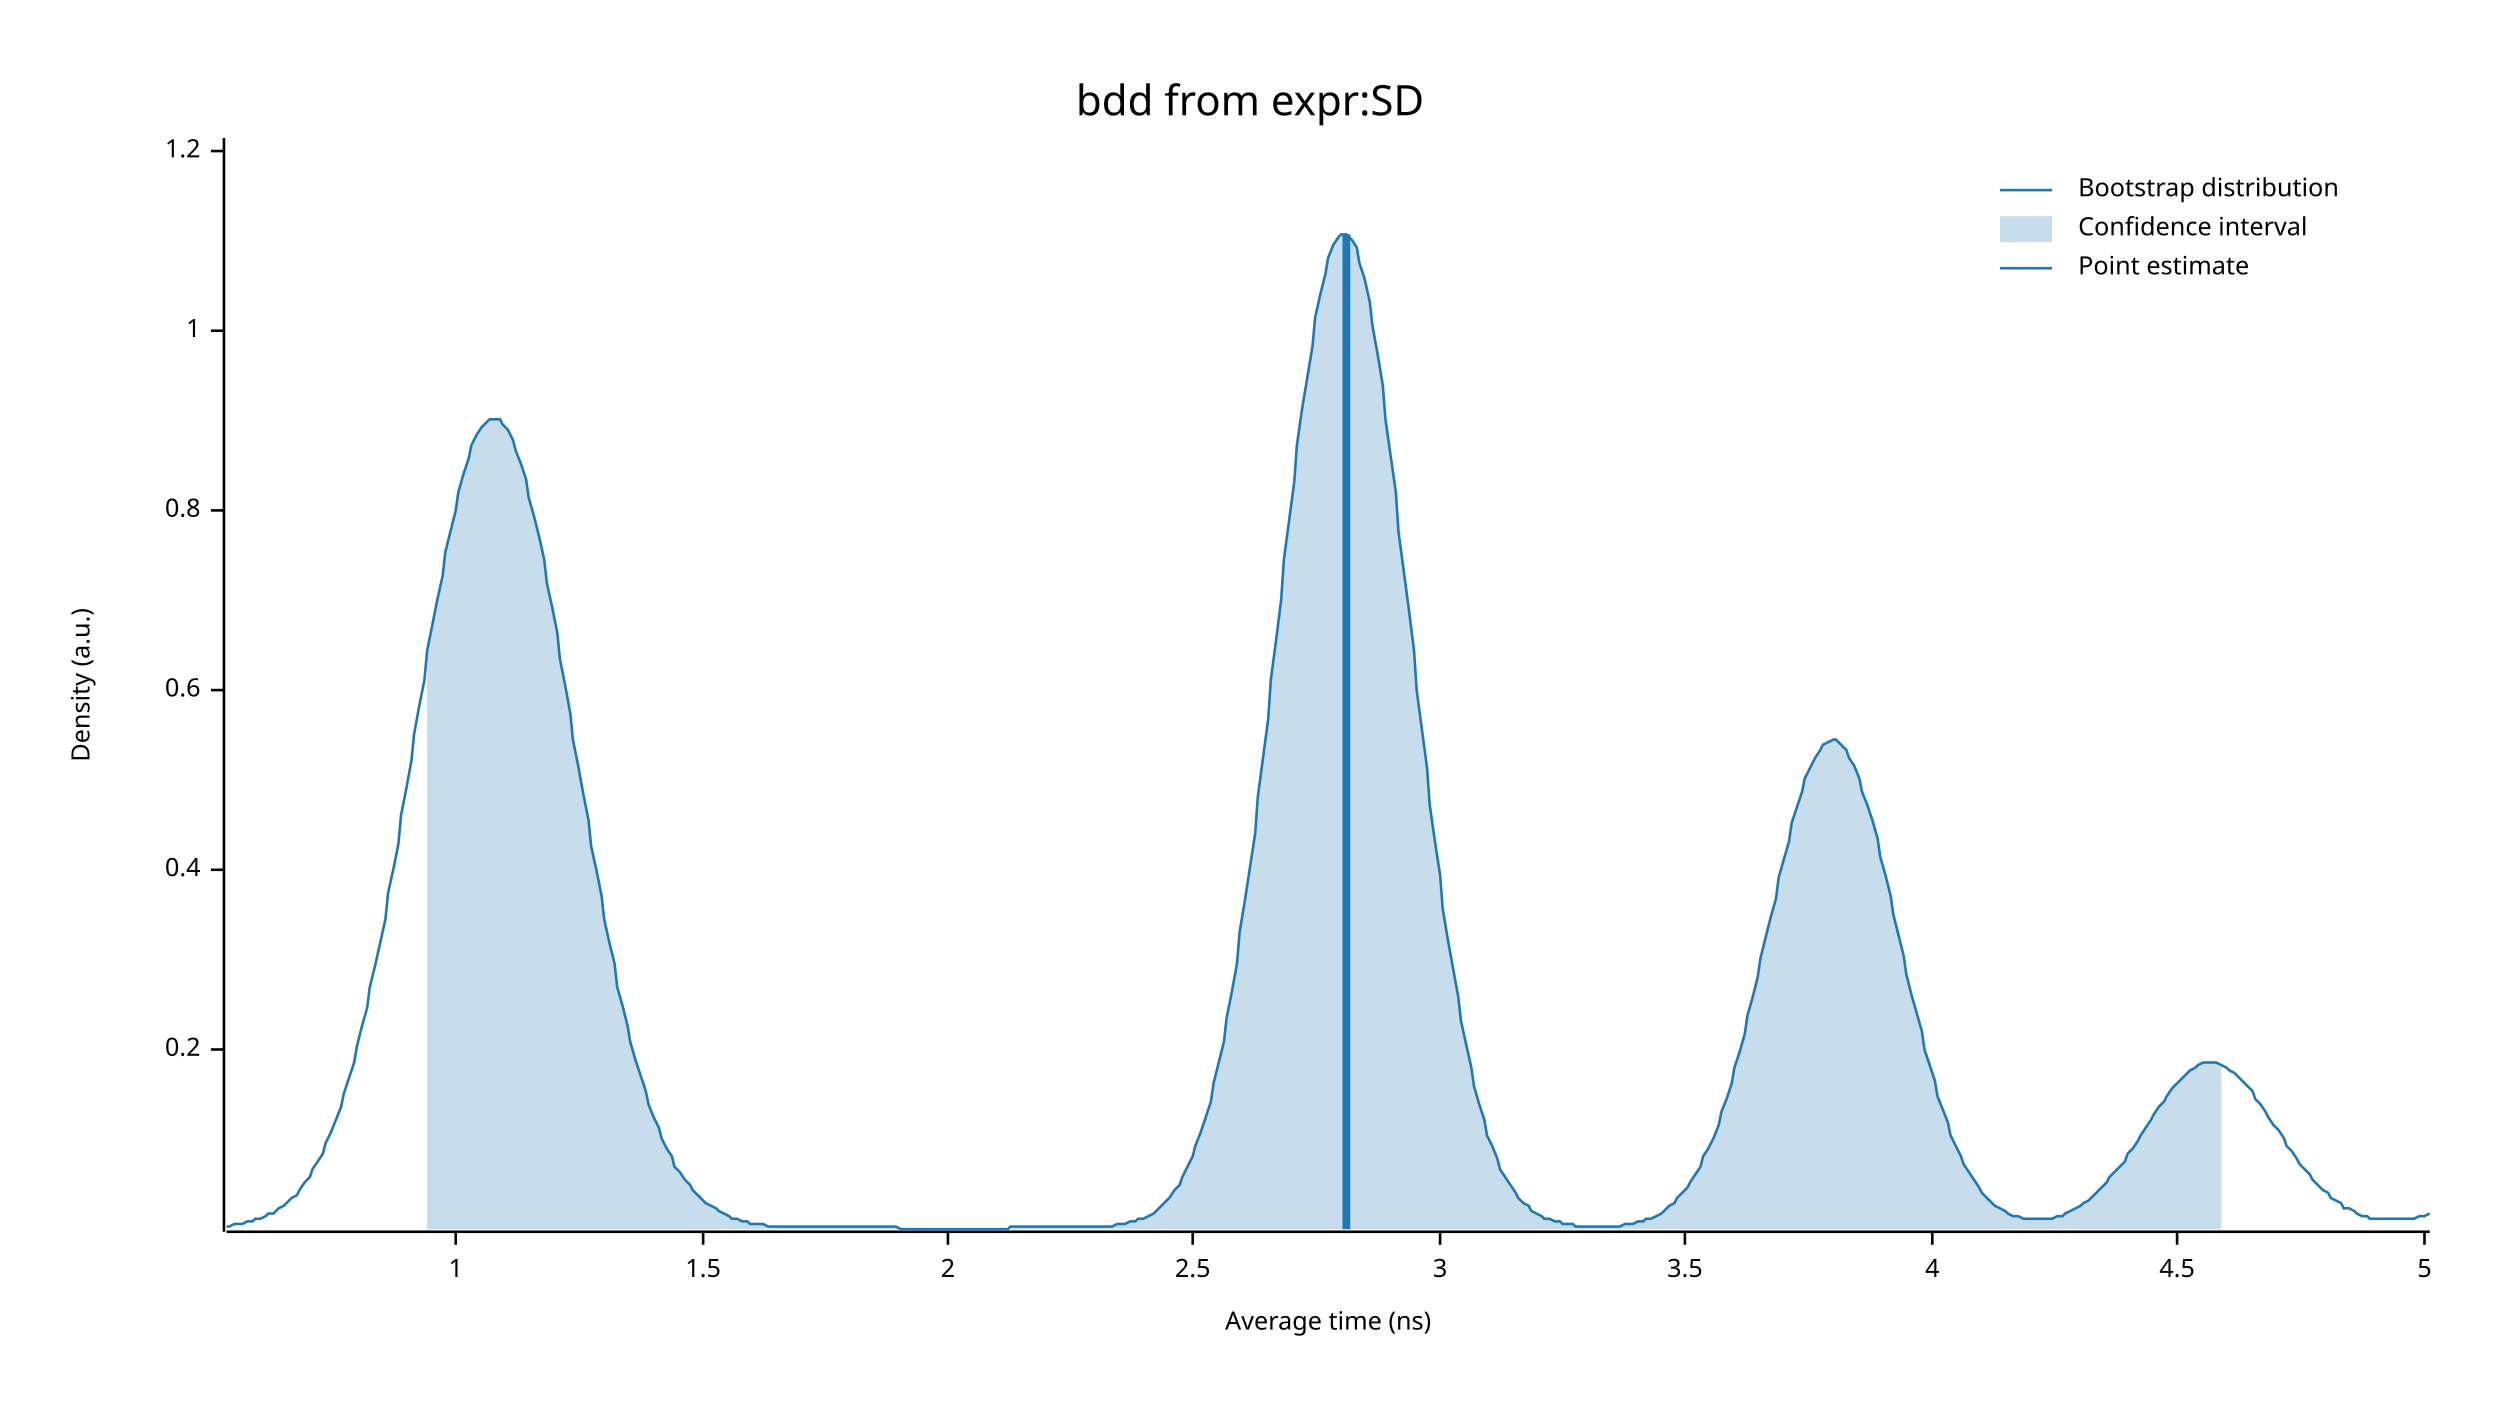
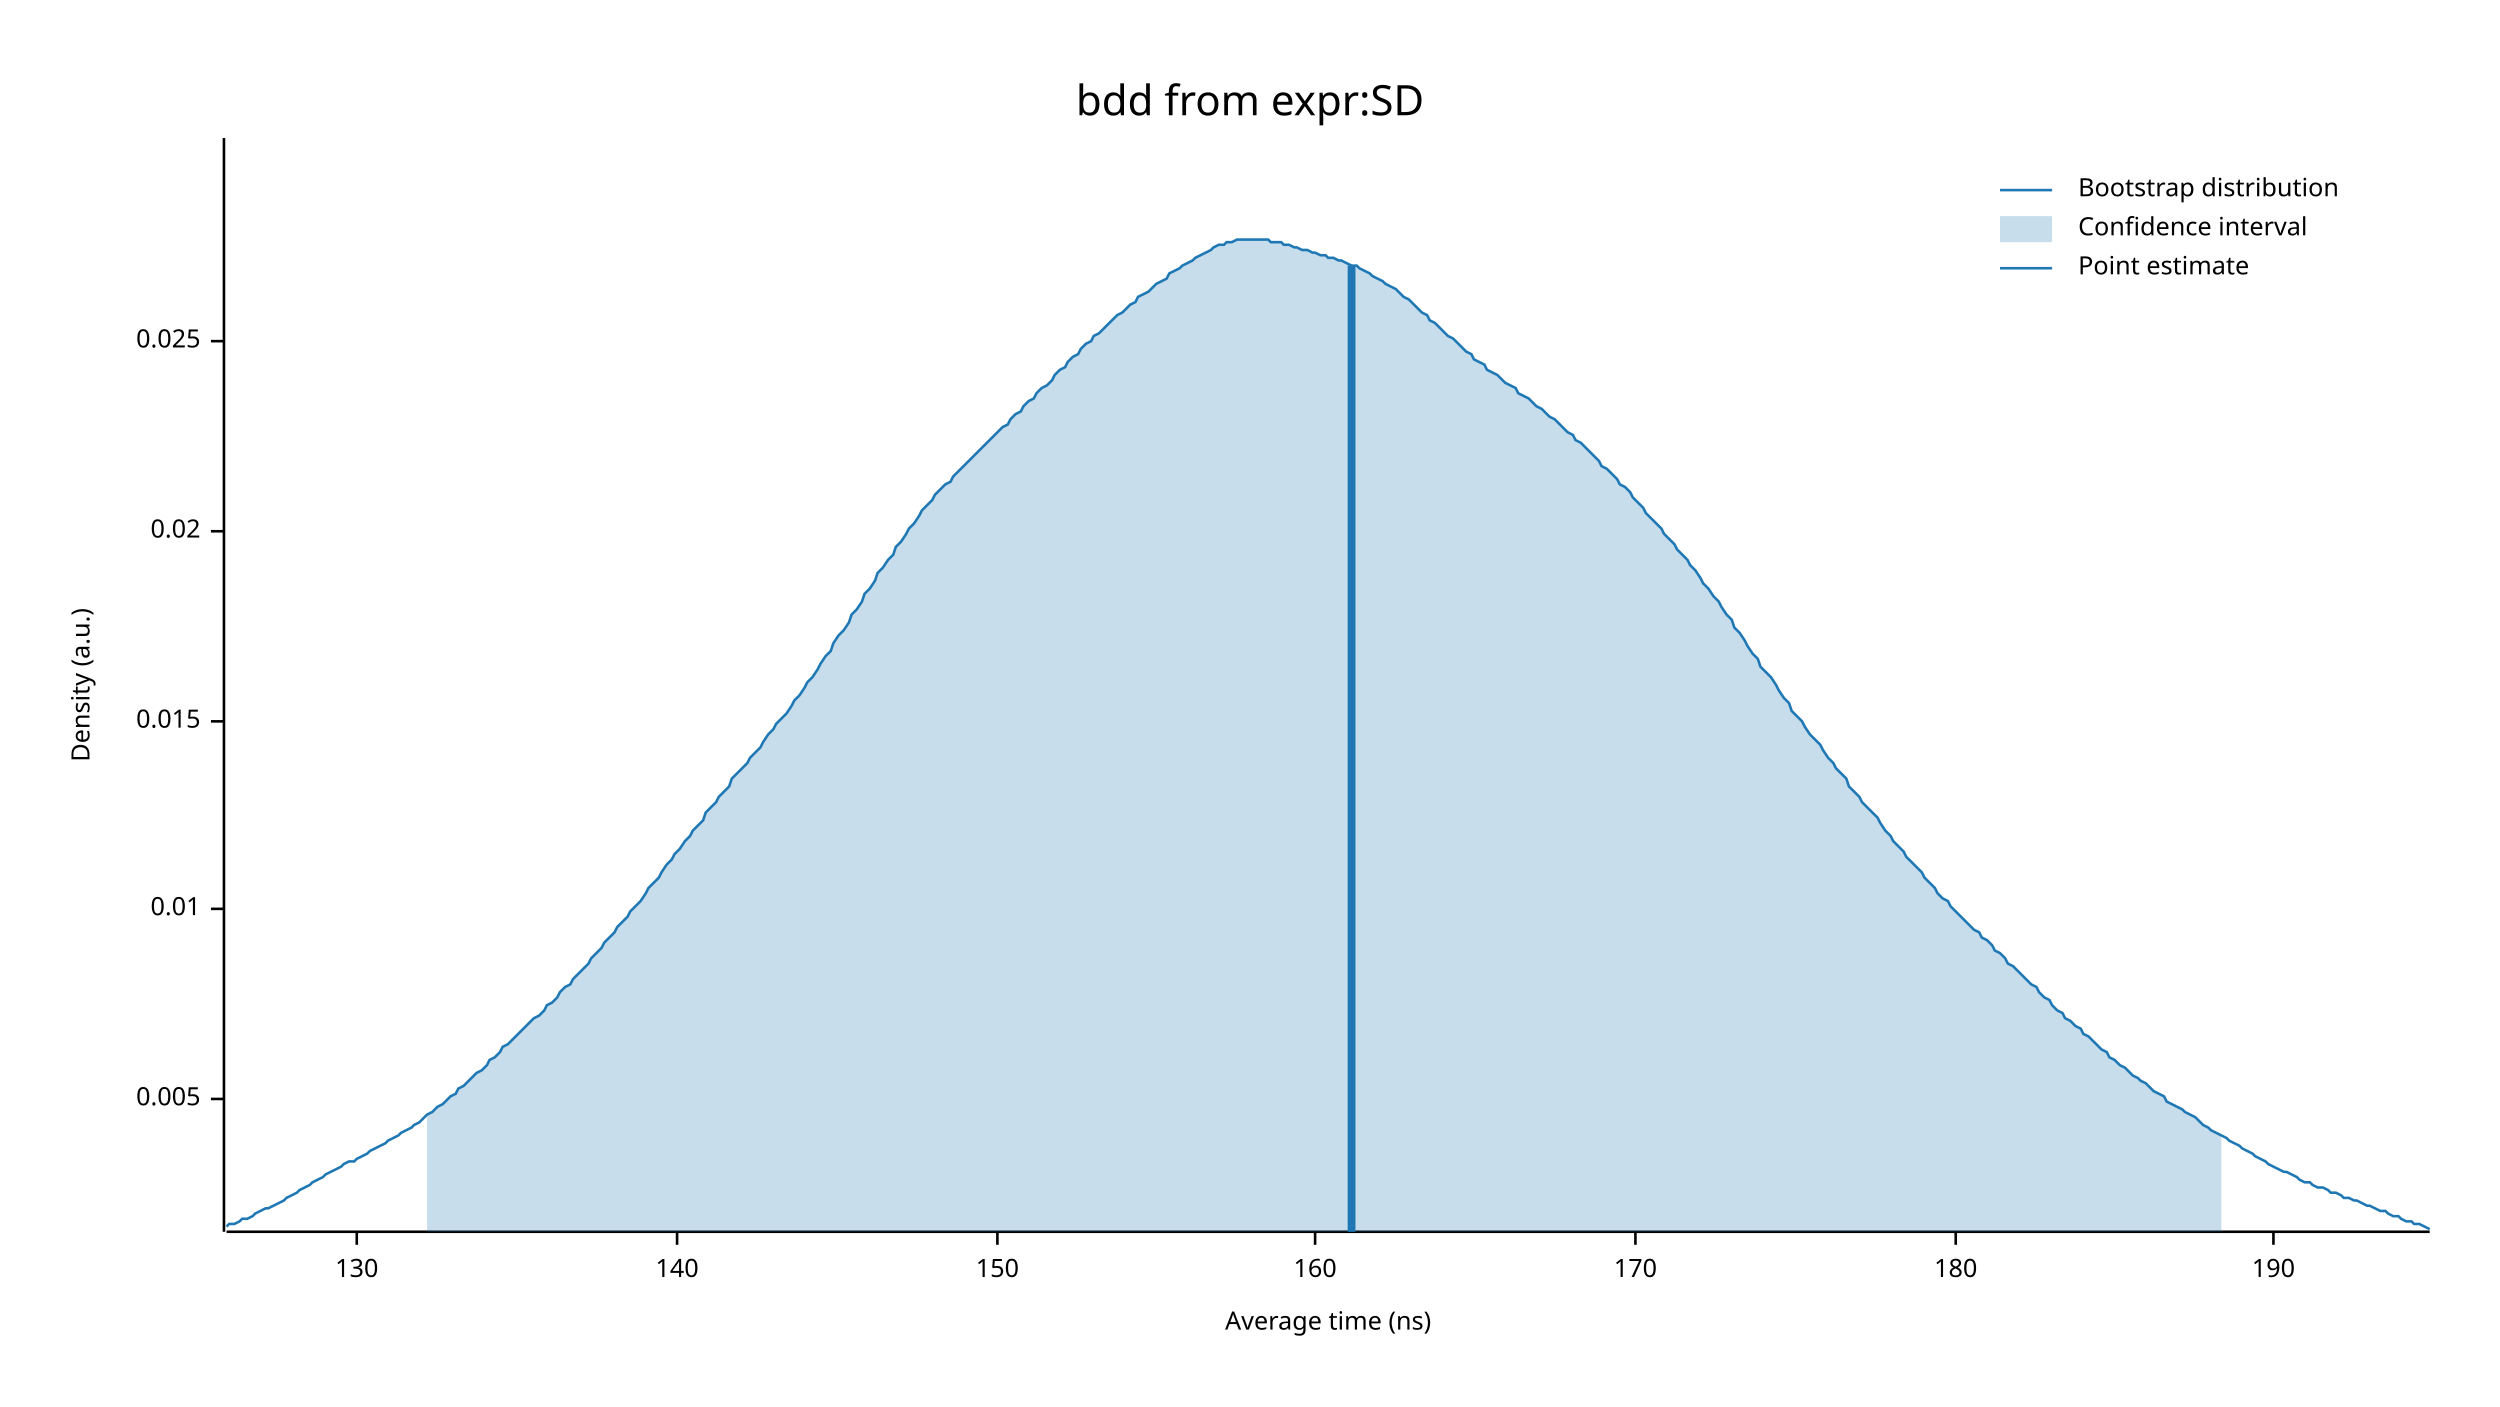
<svg xmlns="http://www.w3.org/2000/svg" width="960" height="540" viewBox="0 0 960 540">
  <text x="480" y="32" dy="0.76em" text-anchor="middle" font-family="sans-serif" font-size="16.129" opacity="1" fill="#000000">
bdd from expr:SD
</text>
  <text x="27" y="263" dy="0.76em" text-anchor="middle" font-family="sans-serif" font-size="9.677" opacity="1" fill="#000000" transform="rotate(270, 27, 263)">
Density (a.u.)
</text>
  <text x="510" y="513" dy="-0.5ex" text-anchor="middle" font-family="sans-serif" font-size="9.677" opacity="1" fill="#000000">
Average time (ns)
</text>
  <polyline fill="none" opacity="1" stroke="#000000" stroke-width="1" points="86,53 86,473 " />
-   <text x="77" y="403" dy="0.5ex" text-anchor="end" font-family="sans-serif" font-size="9.677" opacity="1" fill="#000000">
- 0.2
+   <text x="77" y="422" dy="0.5ex" text-anchor="end" font-family="sans-serif" font-size="9.677" opacity="1" fill="#000000">
+ 0.005
</text>
-   <polyline fill="none" opacity="1" stroke="#000000" stroke-width="1" points="81,403 86,403 " />
-   <text x="77" y="334" dy="0.5ex" text-anchor="end" font-family="sans-serif" font-size="9.677" opacity="1" fill="#000000">
- 0.4
+   <polyline fill="none" opacity="1" stroke="#000000" stroke-width="1" points="81,422 86,422 " />
+   <text x="77" y="349" dy="0.5ex" text-anchor="end" font-family="sans-serif" font-size="9.677" opacity="1" fill="#000000">
+ 0.01
</text>
-   <polyline fill="none" opacity="1" stroke="#000000" stroke-width="1" points="81,334 86,334 " />
-   <text x="77" y="265" dy="0.5ex" text-anchor="end" font-family="sans-serif" font-size="9.677" opacity="1" fill="#000000">
- 0.6
+   <polyline fill="none" opacity="1" stroke="#000000" stroke-width="1" points="81,349 86,349 " />
+   <text x="77" y="277" dy="0.5ex" text-anchor="end" font-family="sans-serif" font-size="9.677" opacity="1" fill="#000000">
+ 0.015
</text>
-   <polyline fill="none" opacity="1" stroke="#000000" stroke-width="1" points="81,265 86,265 " />
-   <text x="77" y="196" dy="0.5ex" text-anchor="end" font-family="sans-serif" font-size="9.677" opacity="1" fill="#000000">
- 0.8
+   <polyline fill="none" opacity="1" stroke="#000000" stroke-width="1" points="81,277 86,277 " />
+   <text x="77" y="204" dy="0.5ex" text-anchor="end" font-family="sans-serif" font-size="9.677" opacity="1" fill="#000000">
+ 0.02
</text>
-   <polyline fill="none" opacity="1" stroke="#000000" stroke-width="1" points="81,196 86,196 " />
-   <text x="77" y="127" dy="0.5ex" text-anchor="end" font-family="sans-serif" font-size="9.677" opacity="1" fill="#000000">
- 1
+   <polyline fill="none" opacity="1" stroke="#000000" stroke-width="1" points="81,204 86,204 " />
+   <text x="77" y="131" dy="0.5ex" text-anchor="end" font-family="sans-serif" font-size="9.677" opacity="1" fill="#000000">
+ 0.025
</text>
-   <polyline fill="none" opacity="1" stroke="#000000" stroke-width="1" points="81,127 86,127 " />
-   <text x="77" y="58" dy="0.5ex" text-anchor="end" font-family="sans-serif" font-size="9.677" opacity="1" fill="#000000">
- 1.2
+   <polyline fill="none" opacity="1" stroke="#000000" stroke-width="1" points="81,131 86,131 " />
+   <polyline fill="none" opacity="1" stroke="#000000" stroke-width="1" points="87,473 933,473 " />
+   <text x="137" y="483" dy="0.76em" text-anchor="middle" font-family="sans-serif" font-size="9.677" opacity="1" fill="#000000">
+ 130
</text>
-   <polyline fill="none" opacity="1" stroke="#000000" stroke-width="1" points="81,58 86,58 " />
-   <polyline fill="none" opacity="1" stroke="#000000" stroke-width="1" points="87,473 933,473 " />
-   <text x="175" y="483" dy="0.76em" text-anchor="middle" font-family="sans-serif" font-size="9.677" opacity="1" fill="#000000">
- 1
+   <polyline fill="none" opacity="1" stroke="#000000" stroke-width="1" points="137,473 137,478 " />
+   <text x="260" y="483" dy="0.76em" text-anchor="middle" font-family="sans-serif" font-size="9.677" opacity="1" fill="#000000">
+ 140
</text>
-   <polyline fill="none" opacity="1" stroke="#000000" stroke-width="1" points="175,473 175,478 " />
-   <text x="270" y="483" dy="0.76em" text-anchor="middle" font-family="sans-serif" font-size="9.677" opacity="1" fill="#000000">
- 1.5
+   <polyline fill="none" opacity="1" stroke="#000000" stroke-width="1" points="260,473 260,478 " />
+   <text x="383" y="483" dy="0.76em" text-anchor="middle" font-family="sans-serif" font-size="9.677" opacity="1" fill="#000000">
+ 150
</text>
-   <polyline fill="none" opacity="1" stroke="#000000" stroke-width="1" points="270,473 270,478 " />
-   <text x="364" y="483" dy="0.76em" text-anchor="middle" font-family="sans-serif" font-size="9.677" opacity="1" fill="#000000">
- 2
+   <polyline fill="none" opacity="1" stroke="#000000" stroke-width="1" points="383,473 383,478 " />
+   <text x="505" y="483" dy="0.76em" text-anchor="middle" font-family="sans-serif" font-size="9.677" opacity="1" fill="#000000">
+ 160
</text>
-   <polyline fill="none" opacity="1" stroke="#000000" stroke-width="1" points="364,473 364,478 " />
-   <text x="458" y="483" dy="0.76em" text-anchor="middle" font-family="sans-serif" font-size="9.677" opacity="1" fill="#000000">
- 2.5
+   <polyline fill="none" opacity="1" stroke="#000000" stroke-width="1" points="505,473 505,478 " />
+   <text x="628" y="483" dy="0.76em" text-anchor="middle" font-family="sans-serif" font-size="9.677" opacity="1" fill="#000000">
+ 170
</text>
-   <polyline fill="none" opacity="1" stroke="#000000" stroke-width="1" points="458,473 458,478 " />
-   <text x="553" y="483" dy="0.76em" text-anchor="middle" font-family="sans-serif" font-size="9.677" opacity="1" fill="#000000">
- 3
+   <polyline fill="none" opacity="1" stroke="#000000" stroke-width="1" points="628,473 628,478 " />
+   <text x="751" y="483" dy="0.76em" text-anchor="middle" font-family="sans-serif" font-size="9.677" opacity="1" fill="#000000">
+ 180
</text>
-   <polyline fill="none" opacity="1" stroke="#000000" stroke-width="1" points="553,473 553,478 " />
-   <text x="647" y="483" dy="0.76em" text-anchor="middle" font-family="sans-serif" font-size="9.677" opacity="1" fill="#000000">
- 3.5
+   <polyline fill="none" opacity="1" stroke="#000000" stroke-width="1" points="751,473 751,478 " />
+   <text x="873" y="483" dy="0.76em" text-anchor="middle" font-family="sans-serif" font-size="9.677" opacity="1" fill="#000000">
+ 190
</text>
-   <polyline fill="none" opacity="1" stroke="#000000" stroke-width="1" points="647,473 647,478 " />
-   <text x="742" y="483" dy="0.76em" text-anchor="middle" font-family="sans-serif" font-size="9.677" opacity="1" fill="#000000">
- 4
- </text>
-   <polyline fill="none" opacity="1" stroke="#000000" stroke-width="1" points="742,473 742,478 " />
-   <text x="836" y="483" dy="0.76em" text-anchor="middle" font-family="sans-serif" font-size="9.677" opacity="1" fill="#000000">
- 4.5
- </text>
-   <polyline fill="none" opacity="1" stroke="#000000" stroke-width="1" points="836,473 836,478 " />
-   <text x="931" y="483" dy="0.76em" text-anchor="middle" font-family="sans-serif" font-size="9.677" opacity="1" fill="#000000">
- 5
- </text>
-   <polyline fill="none" opacity="1" stroke="#000000" stroke-width="1" points="931,473 931,478 " />
-   <polyline fill="none" opacity="1" stroke="#1F78B4" stroke-width="1" points="87,471 88,471 90,470 92,470 93,470 95,469 97,469 98,468 100,468 102,467 103,466 105,466 107,464 109,463 110,462 112,460 114,459 115,457 117,454 119,452 120,449 122,446 124,443 125,439 127,435 129,430 131,425 132,420 134,414 136,408 137,402 139,394 141,387 142,379 144,371 146,362 148,353 149,343 151,334 153,324 154,313 156,303 158,292 159,282 161,271 163,261 164,250 166,240 168,230 170,221 171,212 173,204 175,196 176,189 178,182 180,176 181,171 183,167 185,164 187,162 188,161 190,161 192,161 193,163 195,165 197,169 198,173 200,178 202,184 203,191 205,198 207,206 209,215 210,224 212,233 214,243 215,253 217,263 219,274 220,284 222,294 224,305 226,315 227,325 229,334 231,344 232,353 234,362 236,370 237,379 239,386 241,394 242,400 244,407 246,413 248,419 249,424 251,429 253,433 254,437 256,441 258,444 259,448 261,450 263,453 265,455 266,457 268,459 270,461 271,462 273,463 275,464 276,465 278,466 280,467 281,468 283,468 285,469 287,469 288,470 290,470 292,470 293,470 295,471 297,471 298,471 300,471 302,471 304,471 305,471 307,471 309,471 310,471 312,471 314,471 315,471 317,471 319,471 320,471 322,471 324,471 326,471 327,471 329,471 331,471 332,471 334,471 336,471 337,471 339,471 341,471 343,471 344,471 346,472 348,472 349,472 351,472 353,472 354,472 356,472 358,472 359,472 361,472 363,472 365,472 366,472 368,472 370,472 371,472 373,472 375,472 376,472 378,472 380,472 381,472 383,472 385,472 387,472 388,471 390,471 392,471 393,471 395,471 397,471 398,471 400,471 402,471 404,471 405,471 407,471 409,471 410,471 412,471 414,471 415,471 417,471 419,471 420,471 422,471 424,471 426,471 427,471 429,470 431,470 432,470 434,469 436,469 437,468 439,468 441,467 443,466 444,465 446,463 448,461 449,460 451,457 453,455 454,452 456,448 458,444 459,440 461,435 463,429 465,423 466,416 468,408 470,400 471,391 473,381 475,370 476,358 478,346 480,333 482,320 483,306 485,291 487,276 488,261 490,246 492,230 493,215 495,200 497,185 498,171 500,157 502,145 504,133 505,122 507,113 509,105 510,99 512,94 514,91 515,90 517,90 519,92 521,95 522,101 524,107 526,116 527,125 529,136 531,148 532,161 534,175 536,189 537,204 539,219 541,234 543,250 544,265 546,280 548,295 549,309 551,323 553,336 554,349 556,361 558,372 560,383 561,392 563,401 565,410 566,417 568,424 570,430 571,436 573,440 575,445 576,449 578,452 580,455 582,458 583,460 585,462 587,463 588,465 590,466 592,467 593,468 595,468 597,469 599,469 600,470 602,470 604,470 605,471 607,471 609,471 610,471 612,471 614,471 615,471 617,471 619,471 621,471 622,471 624,470 626,470 627,470 629,469 631,469 632,468 634,468 636,467 638,466 639,465 641,463 643,462 644,460 646,458 648,456 649,454 651,451 653,448 654,444 656,441 658,437 660,432 661,427 663,422 665,416 666,410 668,404 670,397 671,390 673,383 675,375 676,368 678,360 680,352 682,345 683,337 685,330 687,323 688,316 690,310 692,304 693,299 695,295 697,291 699,288 700,286 702,285 704,284 705,284 707,286 709,288 710,291 712,294 714,299 715,304 717,309 719,315 721,322 722,329 724,336 726,344 727,351 729,359 731,367 732,374 734,382 736,389 738,396 739,403 741,409 743,415 744,421 746,426 748,431 749,436 751,440 753,444 754,447 756,450 758,453 760,456 761,458 763,460 765,462 766,463 768,464 770,465 771,466 773,467 775,467 777,468 778,468 780,468 782,468 783,468 785,468 787,468 788,468 790,467 792,467 793,466 795,465 797,464 799,463 800,462 802,461 804,459 805,458 807,456 809,454 810,452 812,450 814,448 816,446 817,443 819,441 821,438 822,436 824,433 826,430 827,428 829,425 831,423 832,421 834,418 836,416 838,414 839,413 841,411 843,410 844,409 846,408 848,408 849,408 851,408 853,409 855,410 856,411 858,412 860,414 861,415 863,417 865,419 866,422 868,424 870,427 871,429 873,432 875,434 877,437 878,440 880,442 882,445 883,447 885,449 887,451 888,453 890,455 892,457 894,458 895,460 897,461 899,462 900,464 902,464 904,465 905,466 907,467 909,467 910,468 912,468 914,468 916,468 917,468 919,468 921,468 922,468 924,468 926,468 927,468 929,467 931,467 933,466 " />
-   <polygon opacity="0.25" fill="#1F78B4" points="164,250 166,240 168,230 170,221 171,212 173,204 175,196 176,189 178,182 180,176 181,171 183,167 185,164 187,162 188,161 190,161 192,161 193,163 195,165 197,169 198,173 200,178 202,184 203,191 205,198 207,206 209,215 210,224 212,233 214,243 215,253 217,263 219,274 220,284 222,294 224,305 226,315 227,325 229,334 231,344 232,353 234,362 236,370 237,379 239,386 241,394 242,400 244,407 246,413 248,419 249,424 251,429 253,433 254,437 256,441 258,444 259,448 261,450 263,453 265,455 266,457 268,459 270,461 271,462 273,463 275,464 276,465 278,466 280,467 281,468 283,468 285,469 287,469 288,470 290,470 292,470 293,470 295,471 297,471 298,471 300,471 302,471 304,471 305,471 307,471 309,471 310,471 312,471 314,471 315,471 317,471 319,471 320,471 322,471 324,471 326,471 327,471 329,471 331,471 332,471 334,471 336,471 337,471 339,471 341,471 343,471 344,471 346,472 348,472 349,472 351,472 353,472 354,472 356,472 358,472 359,472 361,472 363,472 365,472 366,472 368,472 370,472 371,472 373,472 375,472 376,472 378,472 380,472 381,472 383,472 385,472 387,472 388,471 390,471 392,471 393,471 395,471 397,471 398,471 400,471 402,471 404,471 405,471 407,471 409,471 410,471 412,471 414,471 415,471 417,471 419,471 420,471 422,471 424,471 426,471 427,471 429,470 431,470 432,470 434,469 436,469 437,468 439,468 441,467 443,466 444,465 446,463 448,461 449,460 451,457 453,455 454,452 456,448 458,444 459,440 461,435 463,429 465,423 466,416 468,408 470,400 471,391 473,381 475,370 476,358 478,346 480,333 482,320 483,306 485,291 487,276 488,261 490,246 492,230 493,215 495,200 497,185 498,171 500,157 502,145 504,133 505,122 507,113 509,105 510,99 512,94 514,91 515,90 517,90 519,92 521,95 522,101 524,107 526,116 527,125 529,136 531,148 532,161 534,175 536,189 537,204 539,219 541,234 543,250 544,265 546,280 548,295 549,309 551,323 553,336 554,349 556,361 558,372 560,383 561,392 563,401 565,410 566,417 568,424 570,430 571,436 573,440 575,445 576,449 578,452 580,455 582,458 583,460 585,462 587,463 588,465 590,466 592,467 593,468 595,468 597,469 599,469 600,470 602,470 604,470 605,471 607,471 609,471 610,471 612,471 614,471 615,471 617,471 619,471 621,471 622,471 624,470 626,470 627,470 629,469 631,469 632,468 634,468 636,467 638,466 639,465 641,463 643,462 644,460 646,458 648,456 649,454 651,451 653,448 654,444 656,441 658,437 660,432 661,427 663,422 665,416 666,410 668,404 670,397 671,390 673,383 675,375 676,368 678,360 680,352 682,345 683,337 685,330 687,323 688,316 690,310 692,304 693,299 695,295 697,291 699,288 700,286 702,285 704,284 705,284 707,286 709,288 710,291 712,294 714,299 715,304 717,309 719,315 721,322 722,329 724,336 726,344 727,351 729,359 731,367 732,374 734,382 736,389 738,396 739,403 741,409 743,415 744,421 746,426 748,431 749,436 751,440 753,444 754,447 756,450 758,453 760,456 761,458 763,460 765,462 766,463 768,464 770,465 771,466 773,467 775,467 777,468 778,468 780,468 782,468 783,468 785,468 787,468 788,468 790,467 792,467 793,466 795,465 797,464 799,463 800,462 802,461 804,459 805,458 807,456 809,454 810,452 812,450 814,448 816,446 817,443 819,441 821,438 822,436 824,433 826,430 827,428 829,425 831,423 832,421 834,418 836,416 838,414 839,413 841,411 843,410 844,409 846,408 848,408 849,408 851,408 853,409 853,472 164,472 " />
-   <polyline fill="none" opacity="1" stroke="#1F78B4" stroke-width="3" points="517,472 517,90 " />
+   <polyline fill="none" opacity="1" stroke="#000000" stroke-width="1" points="873,473 873,478 " />
+   <polyline fill="none" opacity="1" stroke="#1F78B4" stroke-width="1" points="87,471 88,470 90,470 92,469 93,468 95,468 97,467 98,466 100,465 102,464 103,464 105,463 107,462 109,461 110,460 112,459 114,458 115,457 117,456 119,455 120,454 122,453 124,452 125,451 127,450 129,449 131,448 132,447 134,446 136,446 137,445 139,444 141,443 142,442 144,441 146,440 148,439 149,438 151,437 153,436 154,435 156,434 158,433 159,432 161,431 163,429 164,428 166,427 168,425 170,424 171,423 173,421 175,420 176,418 178,417 180,415 181,414 183,412 185,411 187,409 188,407 190,406 192,404 193,402 195,401 197,399 198,398 200,396 202,394 203,393 205,391 207,390 209,388 210,386 212,385 214,383 215,381 217,379 219,378 220,376 222,374 224,372 226,370 227,368 229,366 231,364 232,362 234,360 236,358 237,356 239,354 241,352 242,350 244,348 246,346 248,343 249,341 251,339 253,337 254,335 256,332 258,330 259,328 261,326 263,323 265,321 266,319 268,317 270,315 271,312 273,310 275,308 276,306 278,304 280,302 281,299 283,297 285,295 287,293 288,291 290,289 292,287 293,285 295,282 297,280 298,278 300,276 302,274 304,271 305,269 307,267 309,264 310,262 312,260 314,257 315,255 317,252 319,250 320,247 322,244 324,242 326,239 327,236 329,234 331,231 332,228 334,226 336,223 337,220 339,218 341,215 343,213 344,210 346,208 348,205 349,203 351,201 353,198 354,196 356,194 358,192 359,190 361,188 363,186 365,185 366,183 368,181 370,179 371,178 373,176 375,174 376,173 378,171 380,169 381,168 383,166 385,164 387,163 388,161 390,159 392,158 393,156 395,154 397,153 398,151 400,149 402,148 404,146 405,144 407,142 409,141 410,139 412,137 414,136 415,134 417,132 419,131 420,129 422,128 424,126 426,124 427,123 429,121 431,120 432,119 434,117 436,116 437,114 439,113 441,112 443,110 444,109 446,108 448,107 449,105 451,104 453,103 454,102 456,101 458,100 459,99 461,98 463,97 465,96 466,95 468,94 470,94 471,93 473,93 475,92 476,92 478,92 480,92 482,92 483,92 485,92 487,92 488,93 490,93 492,93 493,94 495,94 497,95 498,95 500,96 502,96 504,97 505,97 507,98 509,98 510,99 512,99 514,100 515,100 517,101 519,102 521,102 522,103 524,104 526,105 527,106 529,107 531,108 532,109 534,110 536,111 537,112 539,114 541,115 543,117 544,118 546,120 548,121 549,123 551,124 553,126 554,127 556,129 558,130 560,132 561,133 563,135 565,136 566,138 568,139 570,140 571,142 573,143 575,144 576,145 578,147 580,148 582,149 583,151 585,152 587,153 588,154 590,156 592,157 593,158 595,160 597,161 599,163 600,164 602,166 604,167 605,169 607,170 609,172 610,173 612,175 614,177 615,179 617,180 619,182 621,184 622,186 624,187 626,189 627,191 629,193 631,195 632,197 634,199 636,201 638,203 639,205 641,207 643,209 644,211 646,213 648,215 649,217 651,219 653,222 654,224 656,226 658,229 660,231 661,233 663,236 665,238 666,241 668,243 670,246 671,248 673,251 675,253 676,256 678,258 680,260 682,263 683,265 685,268 687,270 688,273 690,275 692,277 693,279 695,282 697,284 699,286 700,288 702,291 704,293 705,295 707,297 709,299 710,302 712,304 714,306 715,308 717,310 719,312 721,314 722,316 724,319 726,321 727,323 729,325 731,327 732,329 734,331 736,333 738,335 739,337 741,339 743,341 744,343 746,345 748,346 749,348 751,350 753,352 754,353 756,355 758,357 760,358 761,360 763,361 765,363 766,365 768,366 770,368 771,370 773,371 775,373 777,375 778,376 780,378 782,379 783,381 785,383 787,384 788,386 790,388 792,389 793,391 795,392 797,394 799,395 800,397 802,398 804,400 805,401 807,403 809,404 810,406 812,407 814,409 816,410 817,411 819,413 821,414 822,415 824,416 826,418 827,419 829,420 831,421 832,423 834,424 836,425 838,426 839,427 841,428 843,429 844,430 846,432 848,433 849,434 851,435 853,436 855,437 856,438 858,439 860,440 861,441 863,442 865,443 866,444 868,445 870,446 871,447 873,448 875,449 877,450 878,450 880,451 882,452 883,453 885,454 887,454 888,455 890,456 892,456 894,457 895,458 897,458 899,459 900,460 902,460 904,461 905,461 907,462 909,463 910,463 912,464 914,465 916,465 917,466 919,467 921,467 922,468 924,469 926,469 927,470 929,470 931,471 933,472 " />
+   <polygon opacity="0.25" fill="#1F78B4" points="164,428 166,427 168,425 170,424 171,423 173,421 175,420 176,418 178,417 180,415 181,414 183,412 185,411 187,409 188,407 190,406 192,404 193,402 195,401 197,399 198,398 200,396 202,394 203,393 205,391 207,390 209,388 210,386 212,385 214,383 215,381 217,379 219,378 220,376 222,374 224,372 226,370 227,368 229,366 231,364 232,362 234,360 236,358 237,356 239,354 241,352 242,350 244,348 246,346 248,343 249,341 251,339 253,337 254,335 256,332 258,330 259,328 261,326 263,323 265,321 266,319 268,317 270,315 271,312 273,310 275,308 276,306 278,304 280,302 281,299 283,297 285,295 287,293 288,291 290,289 292,287 293,285 295,282 297,280 298,278 300,276 302,274 304,271 305,269 307,267 309,264 310,262 312,260 314,257 315,255 317,252 319,250 320,247 322,244 324,242 326,239 327,236 329,234 331,231 332,228 334,226 336,223 337,220 339,218 341,215 343,213 344,210 346,208 348,205 349,203 351,201 353,198 354,196 356,194 358,192 359,190 361,188 363,186 365,185 366,183 368,181 370,179 371,178 373,176 375,174 376,173 378,171 380,169 381,168 383,166 385,164 387,163 388,161 390,159 392,158 393,156 395,154 397,153 398,151 400,149 402,148 404,146 405,144 407,142 409,141 410,139 412,137 414,136 415,134 417,132 419,131 420,129 422,128 424,126 426,124 427,123 429,121 431,120 432,119 434,117 436,116 437,114 439,113 441,112 443,110 444,109 446,108 448,107 449,105 451,104 453,103 454,102 456,101 458,100 459,99 461,98 463,97 465,96 466,95 468,94 470,94 471,93 473,93 475,92 476,92 478,92 480,92 482,92 483,92 485,92 487,92 488,93 490,93 492,93 493,94 495,94 497,95 498,95 500,96 502,96 504,97 505,97 507,98 509,98 510,99 512,99 514,100 515,100 517,101 519,102 521,102 522,103 524,104 526,105 527,106 529,107 531,108 532,109 534,110 536,111 537,112 539,114 541,115 543,117 544,118 546,120 548,121 549,123 551,124 553,126 554,127 556,129 558,130 560,132 561,133 563,135 565,136 566,138 568,139 570,140 571,142 573,143 575,144 576,145 578,147 580,148 582,149 583,151 585,152 587,153 588,154 590,156 592,157 593,158 595,160 597,161 599,163 600,164 602,166 604,167 605,169 607,170 609,172 610,173 612,175 614,177 615,179 617,180 619,182 621,184 622,186 624,187 626,189 627,191 629,193 631,195 632,197 634,199 636,201 638,203 639,205 641,207 643,209 644,211 646,213 648,215 649,217 651,219 653,222 654,224 656,226 658,229 660,231 661,233 663,236 665,238 666,241 668,243 670,246 671,248 673,251 675,253 676,256 678,258 680,260 682,263 683,265 685,268 687,270 688,273 690,275 692,277 693,279 695,282 697,284 699,286 700,288 702,291 704,293 705,295 707,297 709,299 710,302 712,304 714,306 715,308 717,310 719,312 721,314 722,316 724,319 726,321 727,323 729,325 731,327 732,329 734,331 736,333 738,335 739,337 741,339 743,341 744,343 746,345 748,346 749,348 751,350 753,352 754,353 756,355 758,357 760,358 761,360 763,361 765,363 766,365 768,366 770,368 771,370 773,371 775,373 777,375 778,376 780,378 782,379 783,381 785,383 787,384 788,386 790,388 792,389 793,391 795,392 797,394 799,395 800,397 802,398 804,400 805,401 807,403 809,404 810,406 812,407 814,409 816,410 817,411 819,413 821,414 822,415 824,416 826,418 827,419 829,420 831,421 832,423 834,424 836,425 838,426 839,427 841,428 843,429 844,430 846,432 848,433 849,434 851,435 853,436 853,473 164,473 " />
+   <polyline fill="none" opacity="1" stroke="#1F78B4" stroke-width="3" points="519,473 519,102 " />
  <text x="798" y="68" dy="0.76em" text-anchor="start" font-family="sans-serif" font-size="9.677" opacity="1" fill="#000000">
Bootstrap distribution
</text>
  <text x="798" y="83" dy="0.76em" text-anchor="start" font-family="sans-serif" font-size="9.677" opacity="1" fill="#000000">
Confidence interval
</text>
  <text x="798" y="98" dy="0.76em" text-anchor="start" font-family="sans-serif" font-size="9.677" opacity="1" fill="#000000">
Point estimate
</text>
  <polyline fill="none" opacity="1" stroke="#1F78B4" stroke-width="1" points="768,73 788,73 " />
  <rect x="768" y="83" width="20" height="10" opacity="0.25" fill="#1F78B4" stroke="none" />
  <polyline fill="none" opacity="1" stroke="#1F78B4" stroke-width="1" points="768,103 788,103 " />
</svg>
